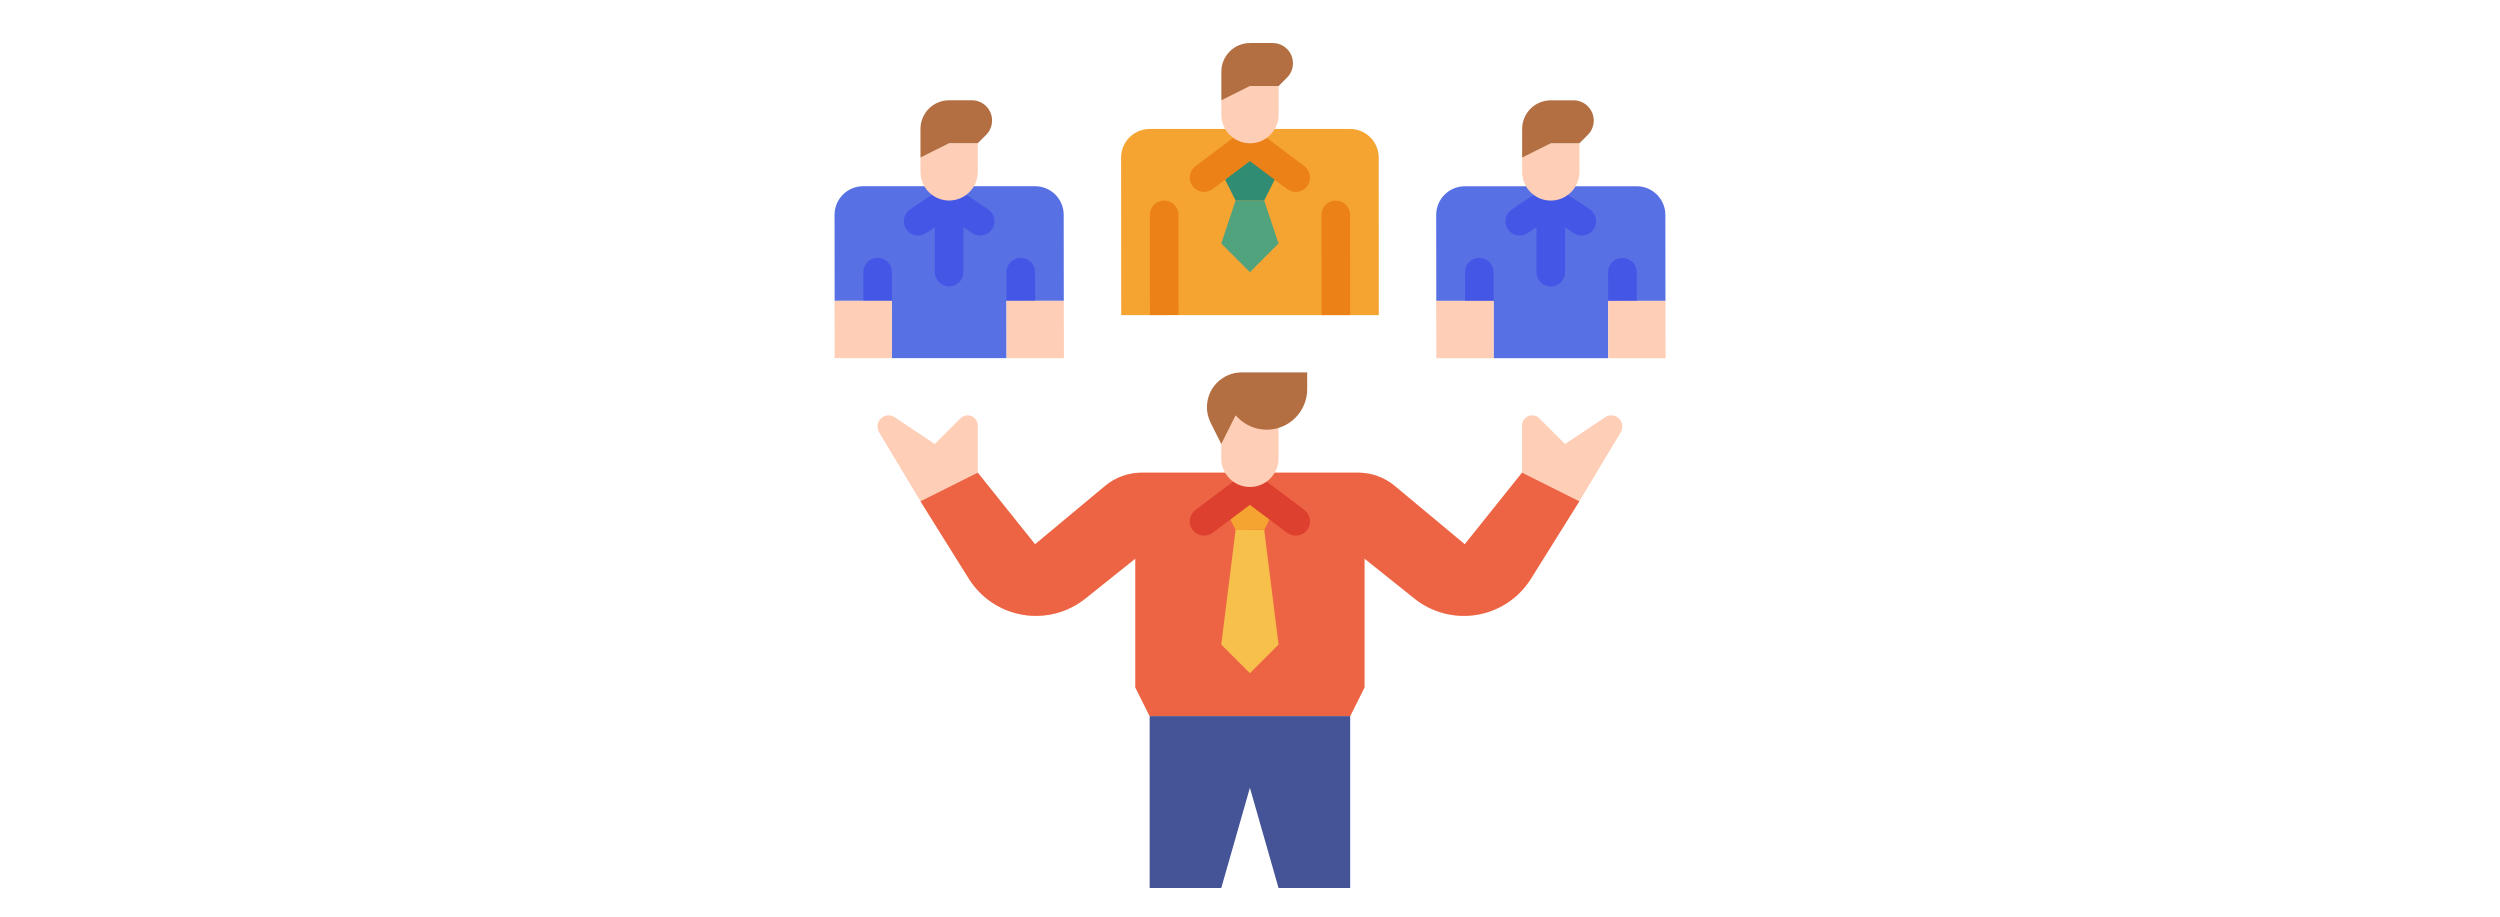
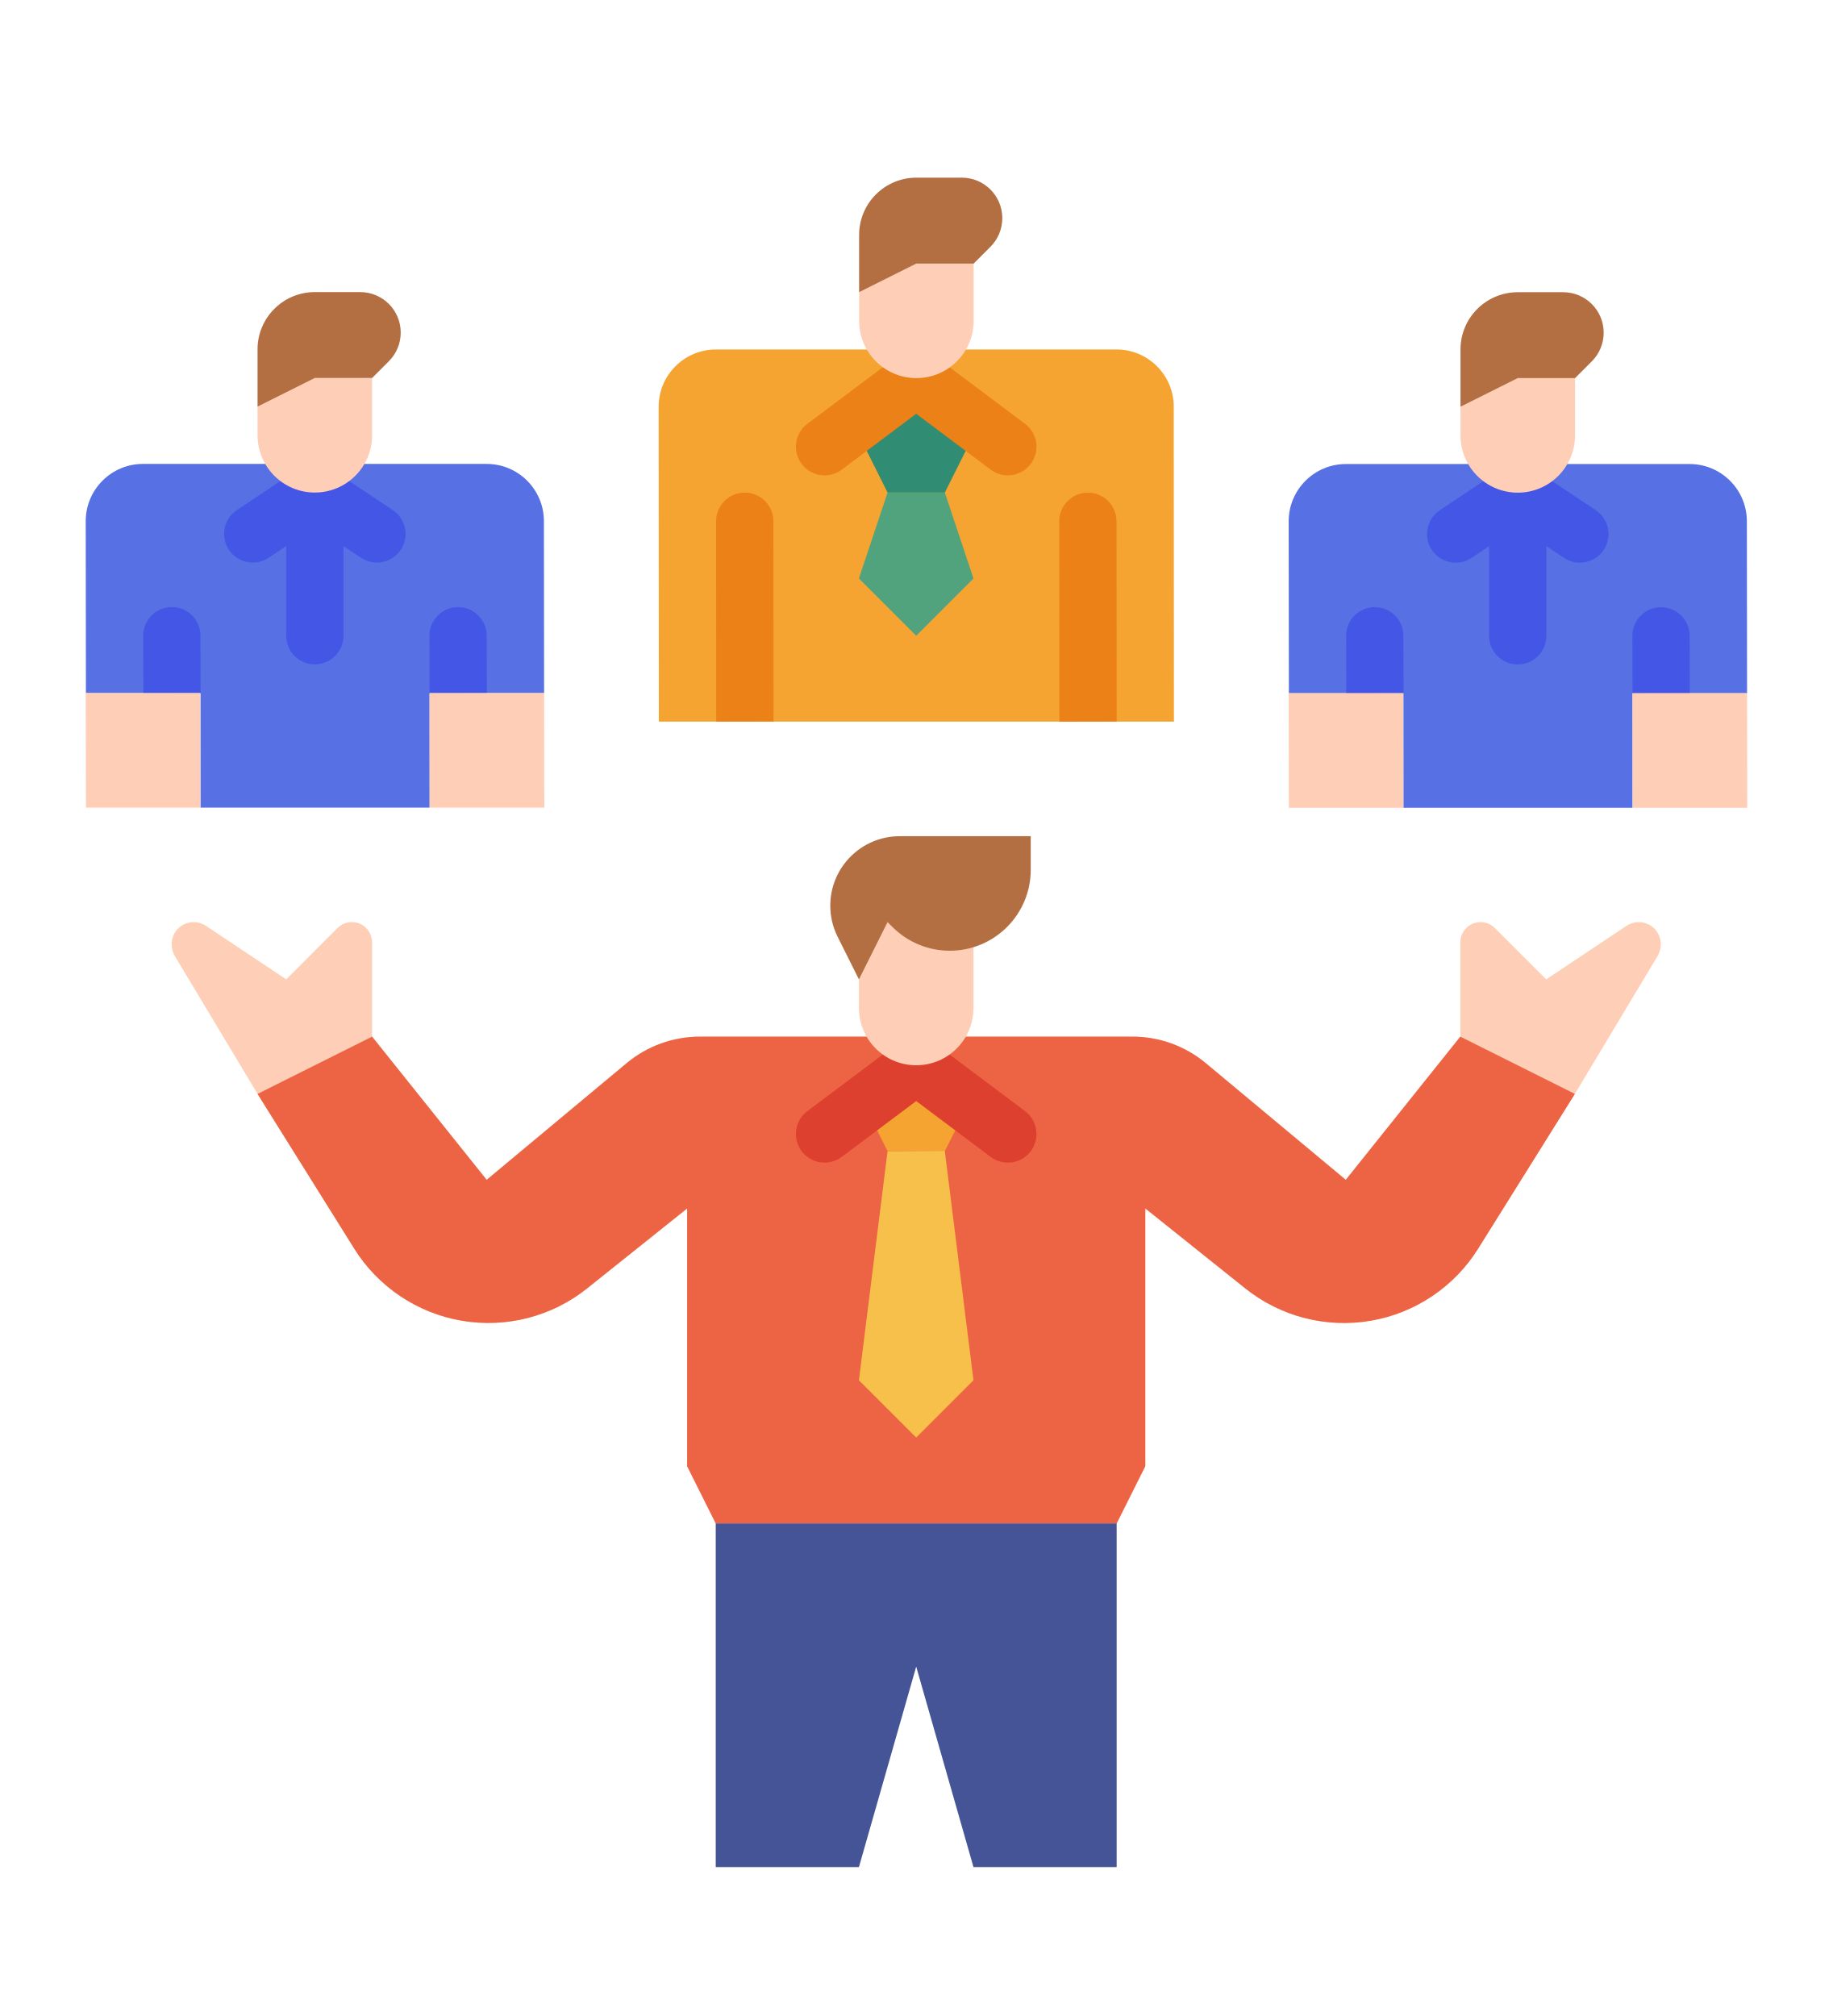
- <svg xmlns="http://www.w3.org/2000/svg" id="flat" height="110" viewBox="0 0 512 512" width="300">
+ <svg xmlns="http://www.w3.org/2000/svg" id="flat" height="110" viewBox="0 0 512 512" width="100">
  <path d="m311.892 72.032a16 16 0 0 1 16 16l.054 87.968h-143.892l-.054-87.968a16 16 0 0 1 16-16z" fill="#f5a431" />
  <path d="m200.09 175.982-.036-55.95a8 8 0 0 1 7.982-8.018 8 8 0 0 1 8.018 7.982l.036 55.95z" fill="#eb8117" />
  <path d="m295.946 176-.036-55.95a8 8 0 0 1 7.982-8.018 8 8 0 0 1 8.018 7.982l.036 55.95z" fill="#eb8117" />
  <path d="m135.946 104a16 16 0 0 1 16 16l.054 48.032h-32v32h-64v-32h-32l-.054-48.032a16 16 0 0 1 16-16z" fill="#5771e5" />
  <path d="m87.946 160a8 8 0 0 1 -8-8v-40h16v40a8 8 0 0 1 -8 8z" fill="#4356e6" />
  <path d="m463.95 238.142a6.646 6.646 0 0 1 -.96 3.45l-23.04 38.41-27.02 43.23a44.183 44.183 0 0 1 -65.09 11.08l-27.89-22.31v72l-8 16h-112l-8-16v-72l-27.9 22.31a44.203 44.203 0 0 1 -65.09-11.08l-27.01-43.23-23.05-38.41a6.735 6.735 0 0 1 -.95-3.45 6.137 6.137 0 0 1 9.54-5.11l22.46 14.97 14.34-14.35a5.66 5.66 0 0 1 9.66 4v26.35l32 40 39.1-32.59a32.001 32.001 0 0 1 20.48-7.41h120.83a32.008 32.008 0 0 1 20.49 7.41l39.1 32.59 32-40v-26.35a5.657 5.657 0 0 1 9.65-4l14.35 14.35 22.45-14.97a6.145 6.145 0 0 1 9.55 5.11z" fill="#ffceb6" />
  <path d="m439.95 280.002-27.02 43.23a44.183 44.183 0 0 1 -65.09 11.08l-27.89-22.31v72l-8 16h-112l-8-16v-72l-27.9 22.31a44.203 44.203 0 0 1 -65.09-11.08l-27.01-43.23 32-16 32 40 39.1-32.59a32.001 32.001 0 0 1 20.48-7.41h120.83a32.008 32.008 0 0 1 20.49 7.41l39.1 32.59 32-40z" fill="#ed6445" />
  <path d="m264 295.892-.054.108 8 64-16 16-16-16 8-64z" fill="#f7c04a" />
  <path d="m247.946 296-8-16 16-8 16 8-7.946 15.892z" fill="#f5a431" />
  <path d="m276.747 297.6-20.8-15.6-20.8 15.6a8 8 0 0 1 -11.2-1.6 8 8 0 0 1 1.6-11.2l25.6-19.2a7.998 7.998 0 0 1 9.6 0l25.6 19.2a8 8 0 0 1 1.6 11.2 8 8 0 0 1 -11.2 1.6z" fill="#de402f" />
  <path d="m239.946 496 16-56 16 56h40v-96h-112v96z" fill="#445496" />
  <path d="m100.853 130.219-12.906-8.604-12.906 8.604a8 8 0 0 1 -11.094-2.219 8 8 0 0 1 2.219-11.094l17.344-11.562a8 8 0 0 1 8.875 0l17.344 11.562a8 8 0 0 1 2.219 11.094 8 8 0 0 1 -11.094 2.219z" fill="#4356e6" />
  <path d="m40.036 168.032-.036-16.032a8 8 0 0 1 7.982-8.018 8 8 0 0 1 8.018 7.982l.036 16.032z" fill="#4356e6" />
  <path d="m120 168.05-.036-16.032a8 8 0 0 1 7.982-8.018 8 8 0 0 1 8.018 7.982l.036 16.032z" fill="#4356e6" />
  <path d="m263.946 112 8 24-16 16-16-16 8-24z" fill="#51a37e" />
  <path d="m247.946 112-8-16 16.054-15.968 15.946 15.968-8 16z" fill="#308c72" />
  <path d="m271.946 224.032v31.968a16 16 0 0 1 -16 16 16 16 0 0 1 -16-16v-31.968z" fill="#ffceb6" />
  <path d="m239.946 248-5.95-11.9a19.416 19.416 0 0 1 -2.05-8.683 19.416 19.416 0 0 1 19.416-19.416h36.584v9.373a22.627 22.627 0 0 1 -22.627 22.627 22.627 22.627 0 0 1 -16-6.627l-1.373-1.373-8 16z" fill="#b36f42" />
  <path d="m55.946 168h-32l.054 32.032h32z" fill="#ffceb6" />
  <path d="m152 168h-32l.054 32.032h32z" fill="#ffceb6" />
  <path d="m87.946 112a16 16 0 0 1 -16-16v-8l16-8h16v16a16 16 0 0 1 -16 16z" fill="#ffceb6" />
  <path d="m103.946 80 4.686-4.686a11.314 11.314 0 0 0 3.314-8 11.314 11.314 0 0 0 -11.314-11.314h-12.686a16 16 0 0 0 -16 16v16l16-8z" fill="#b36f42" />
  <path d="m472 104.032a16 16 0 0 1 16 16l.054 48.032h-32v32h-64v-32h-32l-.054-48.032a16 16 0 0 1 16-16z" fill="#5771e5" />
  <g fill="#4356e6">
    <path d="m424 160.032a8 8 0 0 1 -8-8v-40h16v40a8 8 0 0 1 -8 8z" />
    <path d="m436.907 130.251-12.906-8.604-12.906 8.604a8 8 0 0 1 -11.094-2.219 8 8 0 0 1 2.219-11.094l17.344-11.562a8 8 0 0 1 8.875 0l17.344 11.562a8 8 0 0 1 2.219 11.094 8 8 0 0 1 -11.094 2.219z" />
    <path d="m376.09 168.064-.036-16.032a8 8 0 0 1 7.982-8.018 8 8 0 0 1 8.018 7.982l.036 16.032z" />
    <path d="m456.054 168.082-.036-16.032a8 8 0 0 1 7.982-8.018 8 8 0 0 1 8.018 7.982l.036 16.032z" />
  </g>
  <path d="m392 168.032h-32l.054 32.032h32z" fill="#ffceb6" />
  <path d="m488.054 168.032h-32l.054 32.032h32z" fill="#ffceb6" />
  <path d="m424 112.032a16 16 0 0 1 -16-16v-8l16-8h16v16a16 16 0 0 1 -16 16z" fill="#ffceb6" />
  <path d="m440 80.032 4.686-4.686a11.314 11.314 0 0 0 3.314-8 11.314 11.314 0 0 0 -11.314-11.314h-12.686a16 16 0 0 0 -16 16v16l16-8z" fill="#b36f42" />
  <path d="m276.747 105.6-20.8-15.6-20.8 15.6a8 8 0 0 1 -11.2-1.6 8 8 0 0 1 1.6-11.2l25.6-19.2a7.998 7.998 0 0 1 9.6 0l25.6 19.2a8 8 0 0 1 1.6 11.2 8 8 0 0 1 -11.2 1.6z" fill="#eb8117" />
  <path d="m256 80.032a16 16 0 0 1 -16-16v-8l16-8h16v16a16 16 0 0 1 -16 16z" fill="#ffceb6" />
  <path d="m272 48.032 4.686-4.686a11.314 11.314 0 0 0 3.314-8 11.314 11.314 0 0 0 -11.314-11.314h-12.686a16 16 0 0 0 -16 16v16l16-8z" fill="#b36f42" />
</svg>
